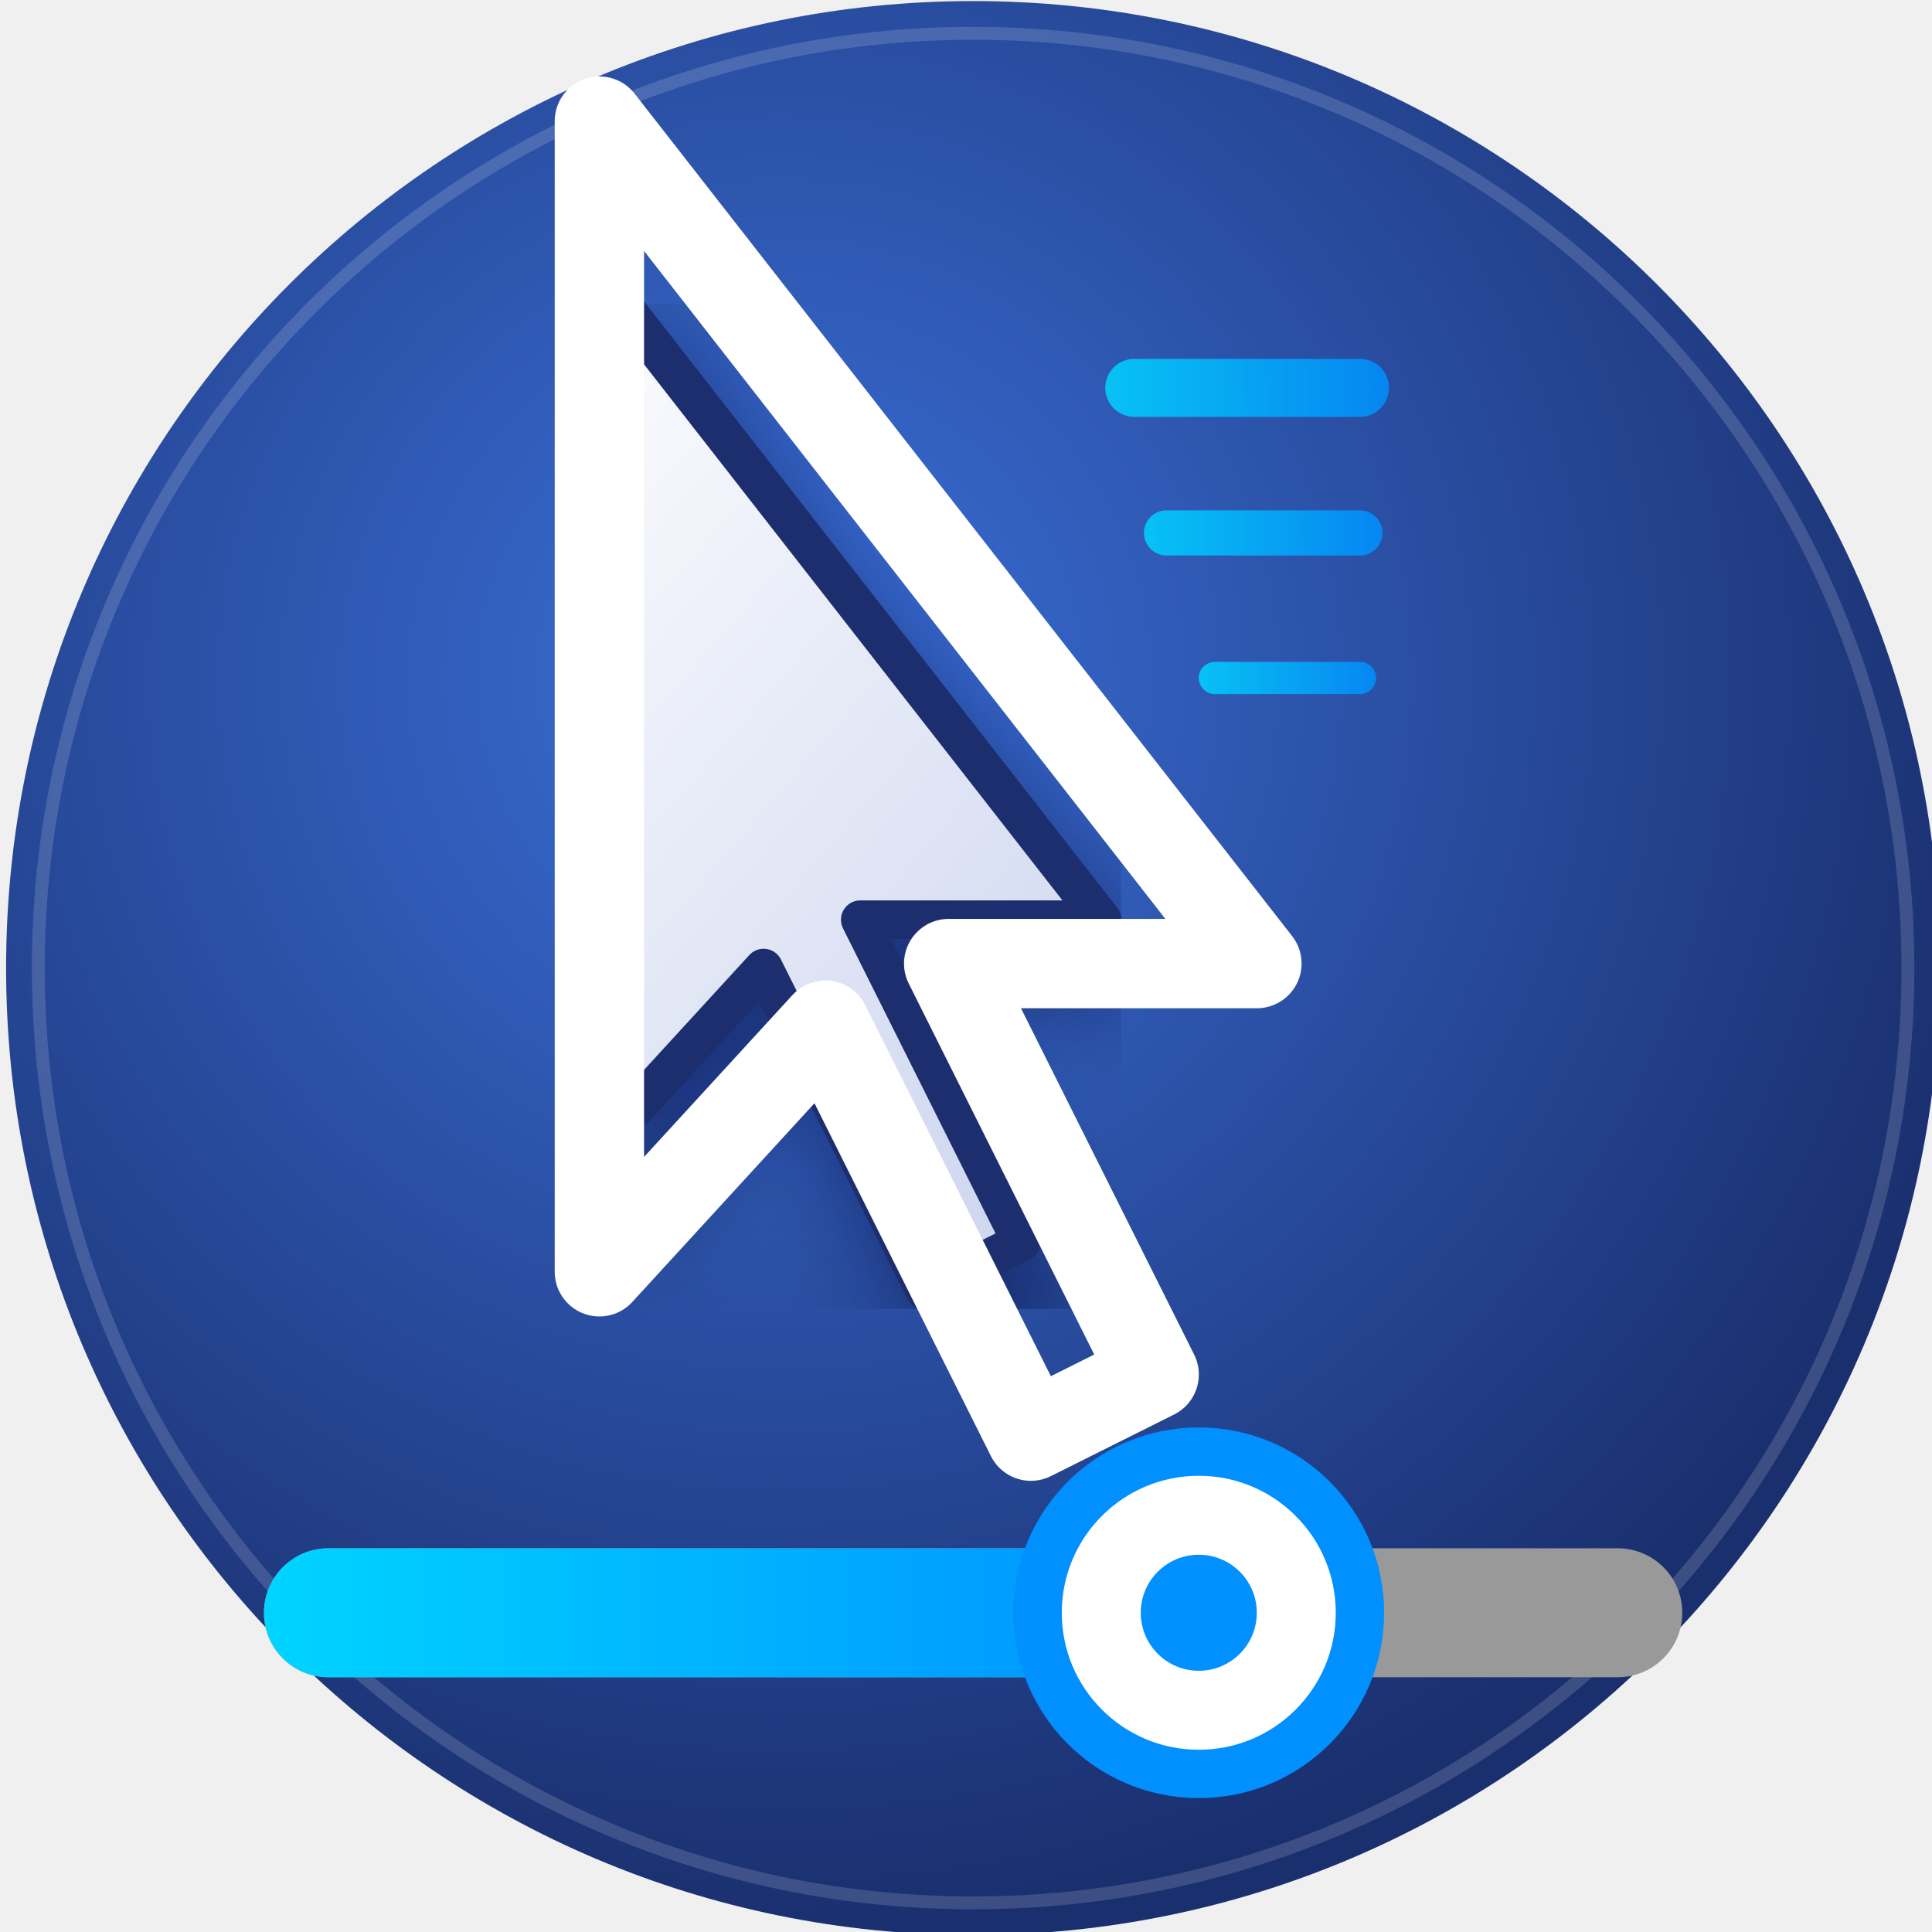
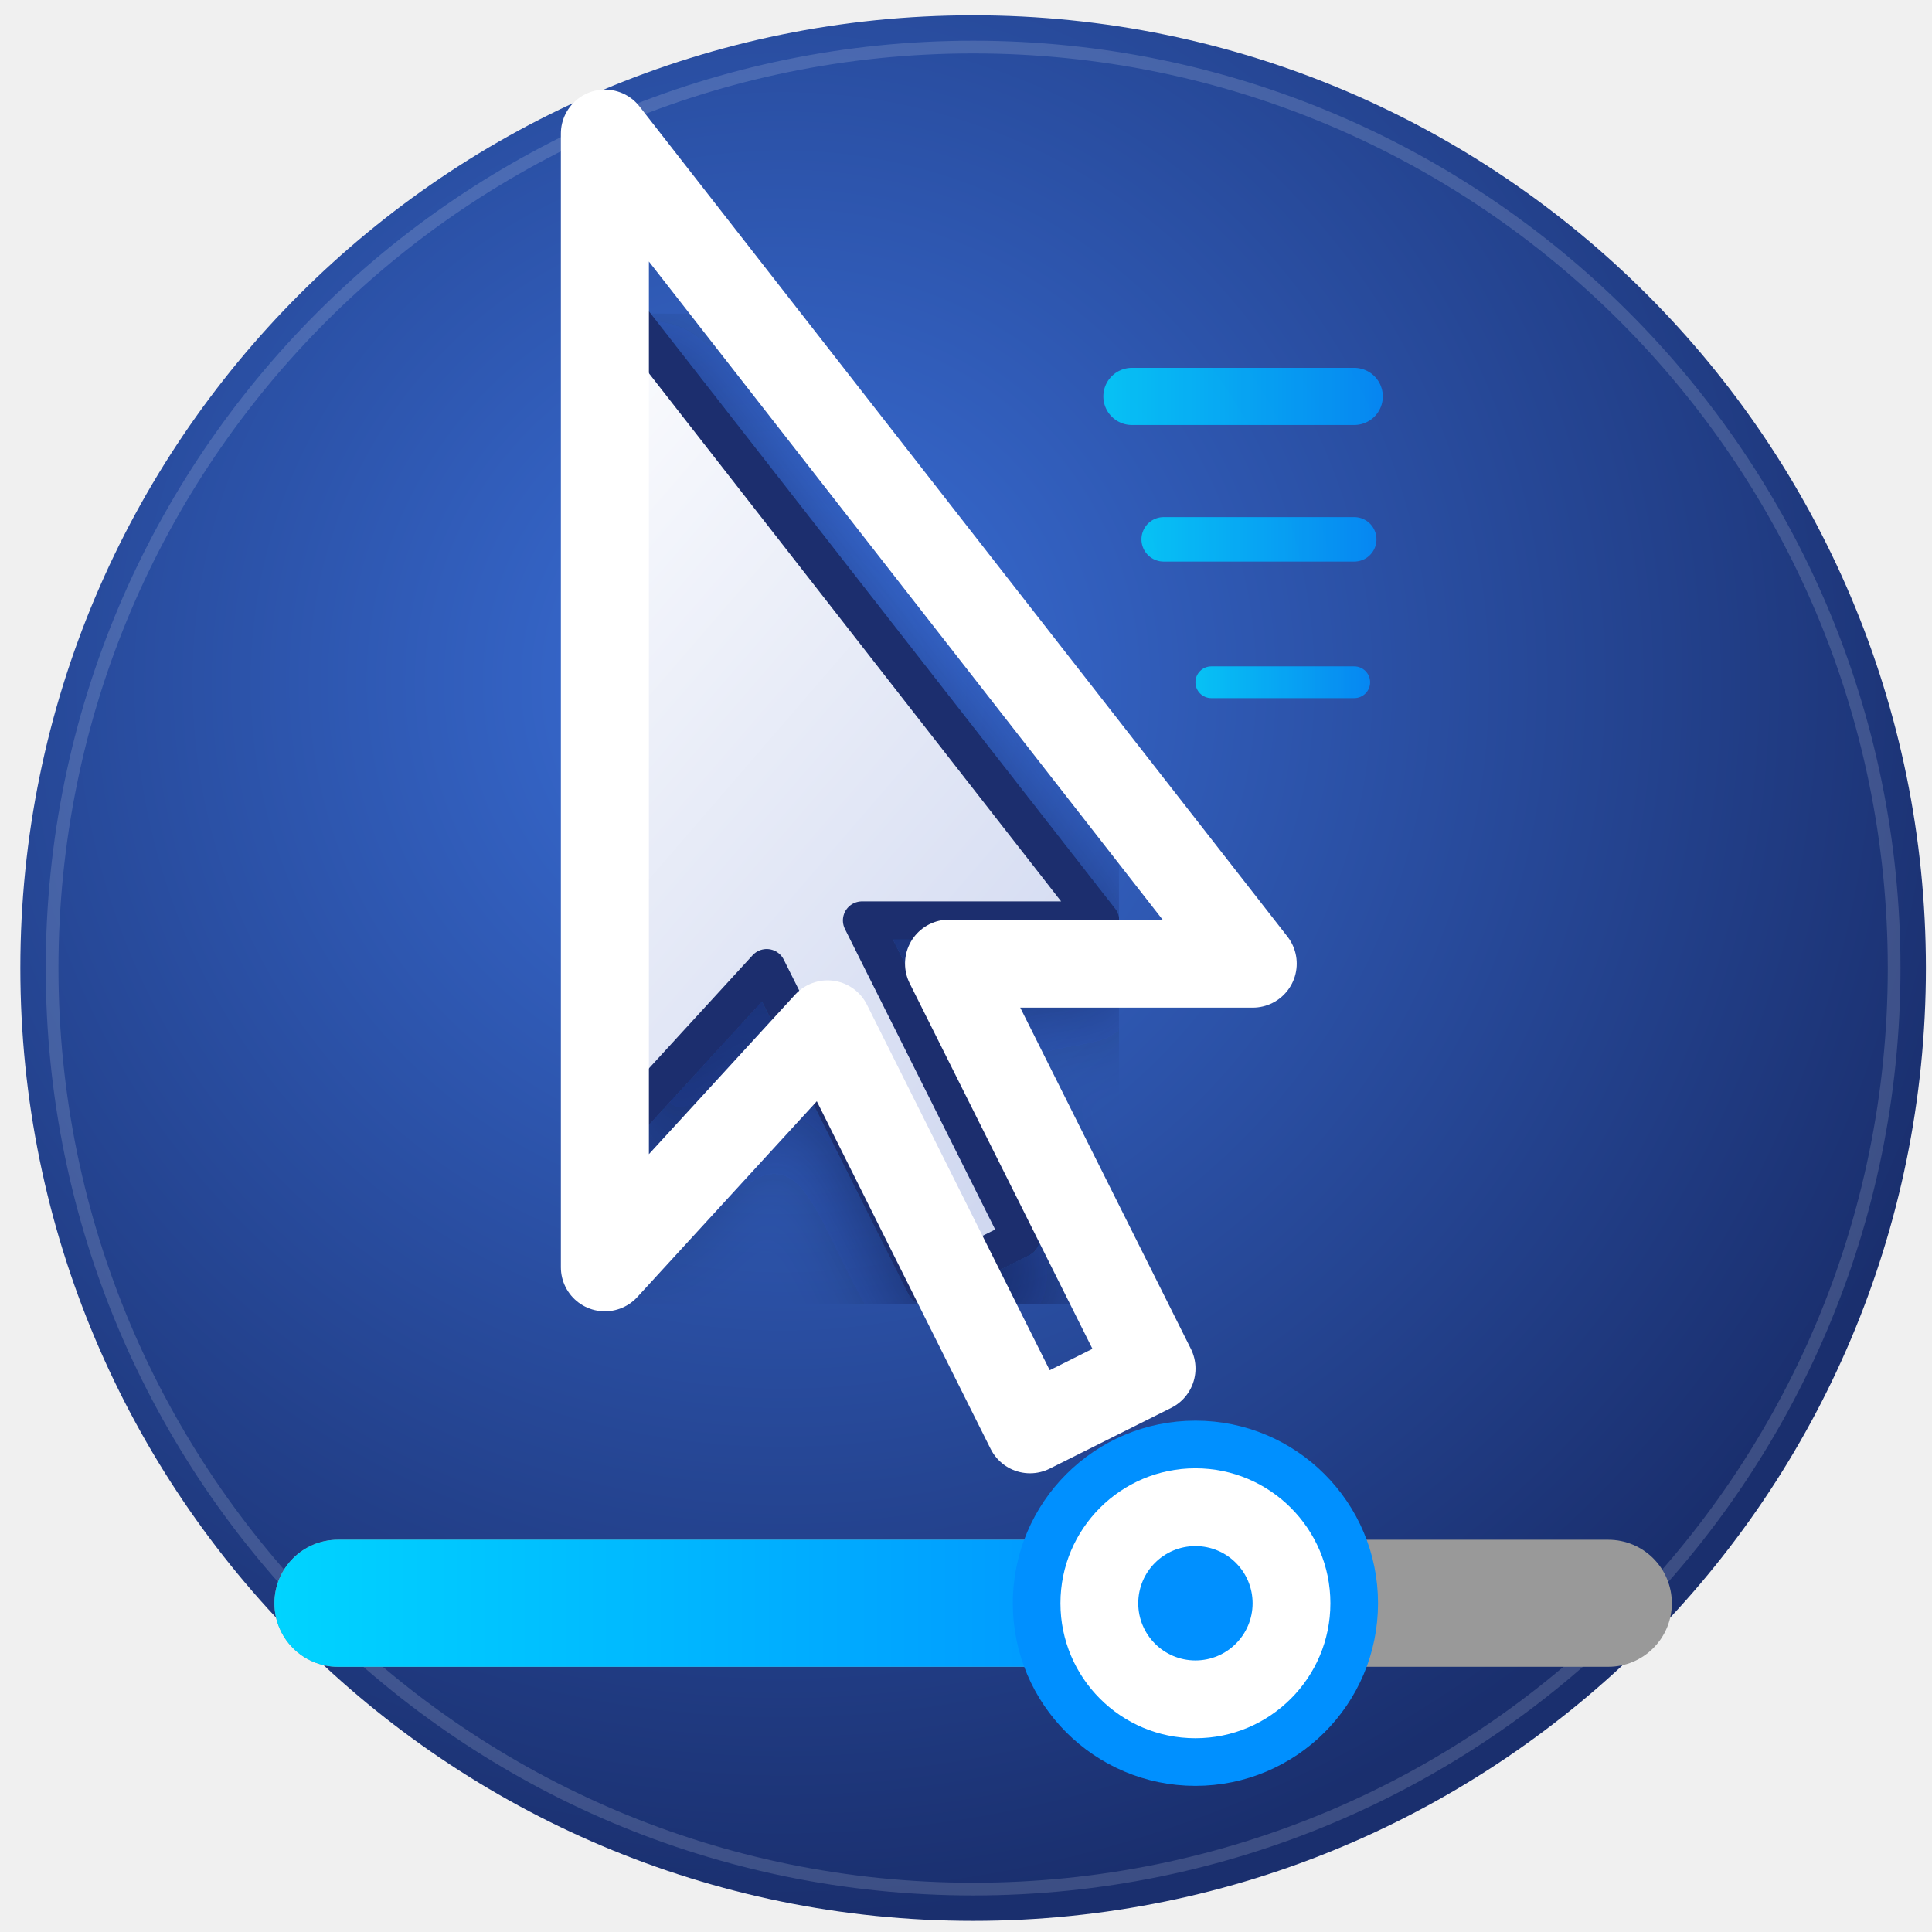
<svg xmlns="http://www.w3.org/2000/svg" xmlns:xlink="http://www.w3.org/1999/xlink" viewBox="0 0 64 64" width="64" height="64" version="1.1" id="svg588">
  <defs id="defs562">
-     <radialGradient id="bgGrad" cx="26" cy="23" r="39" fx="26" fy="23" gradientUnits="userSpaceOnUse" gradientTransform="matrix(1.067794,0,0,1.067794,-1.933457,-2.100299)">
+     <radialGradient id="bgGrad" cx="26" cy="23" r="39" fx="26" fy="23" gradientUnits="userSpaceOnUse" gradientTransform="matrix(1.052064,0,0,1.052064,-1.430095,-1.596937)">
      <stop offset="0%" stop-color="#3a6fd8" id="stop546" />
      <stop offset="100%" stop-color="#1a2f6e" id="stop548" />
    </radialGradient>
    <linearGradient id="cursorGrad" x1="26.953" y1="6.766" x2="41.291" y2="30.662" gradientTransform="scale(0.7197725,1.389328)" gradientUnits="userSpaceOnUse">
      <stop offset="0%" stop-color="#ffffff" id="stop551" />
      <stop offset="100%" stop-color="#d0d8f0" id="stop553" />
    </linearGradient>
    <linearGradient id="accentGrad" x1="0%" y1="0%" x2="100%" y2="0%">
      <stop offset="0%" stop-color="#00d4ff" id="stop556" />
      <stop offset="100%" stop-color="#0090ff" id="stop558" />
    </linearGradient>
    <filter id="shadow" x="-0.038" y="-0.019" width="1.075" height="1.037">
      <feDropShadow dx="1" dy="2" stdDeviation="1.5" flood-color="#000d2e" flood-opacity="0.45" />
    </filter>
    <linearGradient id="SVGID_cursorGrad_19" gradientUnits="userSpaceOnUse" x1="26.953" y1="6.766" x2="41.291" y2="30.662" gradientTransform="scale(0.7197725,1.389328)">
      <stop offset="0%" style="stop-color:rgba(255,255,255,1);" id="stop374" />
      <stop offset="100%" style="stop-color:rgba(208,216,240,1);" id="stop376" />
    </linearGradient>
-     <linearGradient xlink:href="#accentGrad" id="linearGradient1320" x1="3.714" y1="134.629" x2="14.484" y2="134.629" gradientTransform="matrix(2.875123,0,0,0.3965687,-1.933457,-2.100299)" gradientUnits="userSpaceOnUse" />
+     <linearGradient xlink:href="#accentGrad" id="linearGradient1320" x1="3.714" y1="134.629" x2="14.484" y2="134.629" gradientTransform="matrix(2.832769,0,0,0.3907267,-1.430095,-1.596937)" gradientUnits="userSpaceOnUse" />
    <linearGradient xlink:href="#accentGrad" id="linearGradient1322" x1="16.327" y1="28.965" x2="20.307" y2="28.965" gradientTransform="scale(2.211083,0.452267)" gradientUnits="userSpaceOnUse" />
    <linearGradient xlink:href="#accentGrad" id="linearGradient1324" x1="16.224" y1="40.923" x2="19.443" y2="40.923" gradientTransform="scale(2.299068,0.4349588)" gradientUnits="userSpaceOnUse" />
    <linearGradient xlink:href="#accentGrad" id="linearGradient1326" x1="16.63" y1="52.767" x2="18.975" y2="52.767" gradientTransform="scale(2.345208,0.4264014)" gradientUnits="userSpaceOnUse" />
    <linearGradient xlink:href="#accentGrad" id="linearGradient1328" x1="39.245" y1="12.05" x2="48.811" y2="12.05" gradientTransform="scale(0.9198662,1.087115)" gradientUnits="userSpaceOnUse" />
  </defs>
-   <circle cx="32.236" cy="32.069" r="32.034" fill="url(#bgGrad)" id="circle564" style="fill:url(#bgGrad);stroke-width:1.068" />
-   <circle cx="32.236" cy="32.069" r="30.966" fill="none" stroke="#ffffff" stroke-width="0.427" opacity="0.15" id="circle566" />
-   <g filter="url(#shadow)" id="g570" transform="matrix(1.067794,0,0,1.067794,-1.933457,-2.100299)">
+   <circle cx="32.236" cy="32.069" r="31.562" fill="url(#bgGrad)" id="circle564" style="fill:url(#bgGrad);stroke-width:1.052" />
+   <circle cx="32.236" cy="32.069" r="30.51" fill="none" stroke="#ffffff" stroke-width="0.421" opacity="0.15" id="circle566" />
+   <g filter="url(#shadow)" id="g570" transform="matrix(1.052064,0,0,1.052064,-1.430095,-1.596937)">
    <path d="m 20,10 v 28 l 5.5,-6 5,10 3,-1.5 -5,-10 H 36 Z" fill="url(#cursorGrad)" stroke="#1a2f6e" stroke-width="1.2" stroke-linejoin="round" stroke-linecap="round" id="path568" style="fill:url(#cursorGrad)" />
  </g>
-   <rect x="8.744" y="51.289" width="46.983" height="4.271" rx="2.136" ry="2.136" fill="#0d1f55" opacity="0.7" id="rect572" style="opacity:1;fill:#999999;stroke-width:1.068" />
-   <rect x="8.744" y="51.289" width="30.966" height="4.271" rx="2.136" ry="2.136" fill="url(#accentGrad)" id="rect574" style="fill:url(#linearGradient1320);stroke-width:1.068" />
-   <circle cx="39.711" cy="53.425" r="5.339" fill="#ffffff" stroke="#0090ff" stroke-width="1.602" id="circle576" />
-   <circle cx="39.711" cy="53.425" r="1.922" fill="#0090ff" id="circle578" style="stroke-width:1.068" />
-   <g stroke="url(#accentGrad)" stroke-linecap="round" opacity="0.85" id="g586" style="stroke:url(#linearGradient1328)" transform="matrix(1.067794,0,0,1.067794,-1.933457,-2.100299)">
+   <rect x="9.091" y="51.006" width="46.291" height="4.208" rx="2.104" ry="2.104" fill="#0d1f55" opacity="0.7" id="rect572" style="opacity:1;fill:#999999;stroke-width:1.052" />
+   <rect x="9.091" y="51.006" width="30.51" height="4.208" rx="2.104" ry="2.104" fill="url(#accentGrad)" id="rect574" style="fill:url(#linearGradient1320);stroke-width:1.052" />
+   <circle cx="39.6" cy="53.11" r="5.26" fill="#ffffff" stroke="#0090ff" stroke-width="1.578" id="circle576" />
+   <circle cx="39.6" cy="53.11" r="1.894" fill="#0090ff" id="circle578" style="stroke-width:1.052" />
+   <g stroke="url(#accentGrad)" stroke-linecap="round" opacity="0.85" id="g586" style="stroke:url(#linearGradient1328)" transform="matrix(1.052064,0,0,1.052064,-1.430095,-1.596937)">
    <line x1="37" y1="14" x2="44" y2="14" stroke-width="1.8" id="line580" style="stroke:url(#linearGradient1322)" />
    <line x1="38" y1="18.5" x2="44" y2="18.5" stroke-width="1.4" id="line582" style="stroke:url(#linearGradient1324)" />
    <line x1="39.5" y1="23" x2="44" y2="23" stroke-width="1" id="line584" style="stroke:url(#linearGradient1326)" />
  </g>
-   <g transform="matrix(1.361314,0,0,1.361314,30.74594,25.7934)" id="g381" style="fill:none;stroke:#ffffff;stroke-width:2.174;stroke-dasharray:none;stroke-opacity:1">
+   <g transform="matrix(1.34126,0,0,1.34126,30.76789,25.88585)" id="g381" style="fill:none;stroke:#ffffff;stroke-width:2.174;stroke-dasharray:none;stroke-opacity:1">
    <linearGradient id="linearGradient724" gradientUnits="objectBoundingBox" x1="0" y1="0" x2="0.6" y2="1">
      <stop offset="0%" style="stop-color:rgba(255,255,255,1);" id="stop720" />
      <stop offset="100%" style="stop-color:rgba(208,216,240,1);" id="stop722" />
    </linearGradient>
    <path transform="translate(-28,-26)" style="fill:none;stroke:#ffffff;stroke-width:2.174;stroke-linecap:round;stroke-linejoin:round;stroke-dasharray:none;stroke-opacity:1" stroke-linecap="round" d="m 20,10 v 28 l 5.5,-6 5,10 3,-1.5 -5,-10 H 36 Z" id="path379" />
  </g>
</svg>
